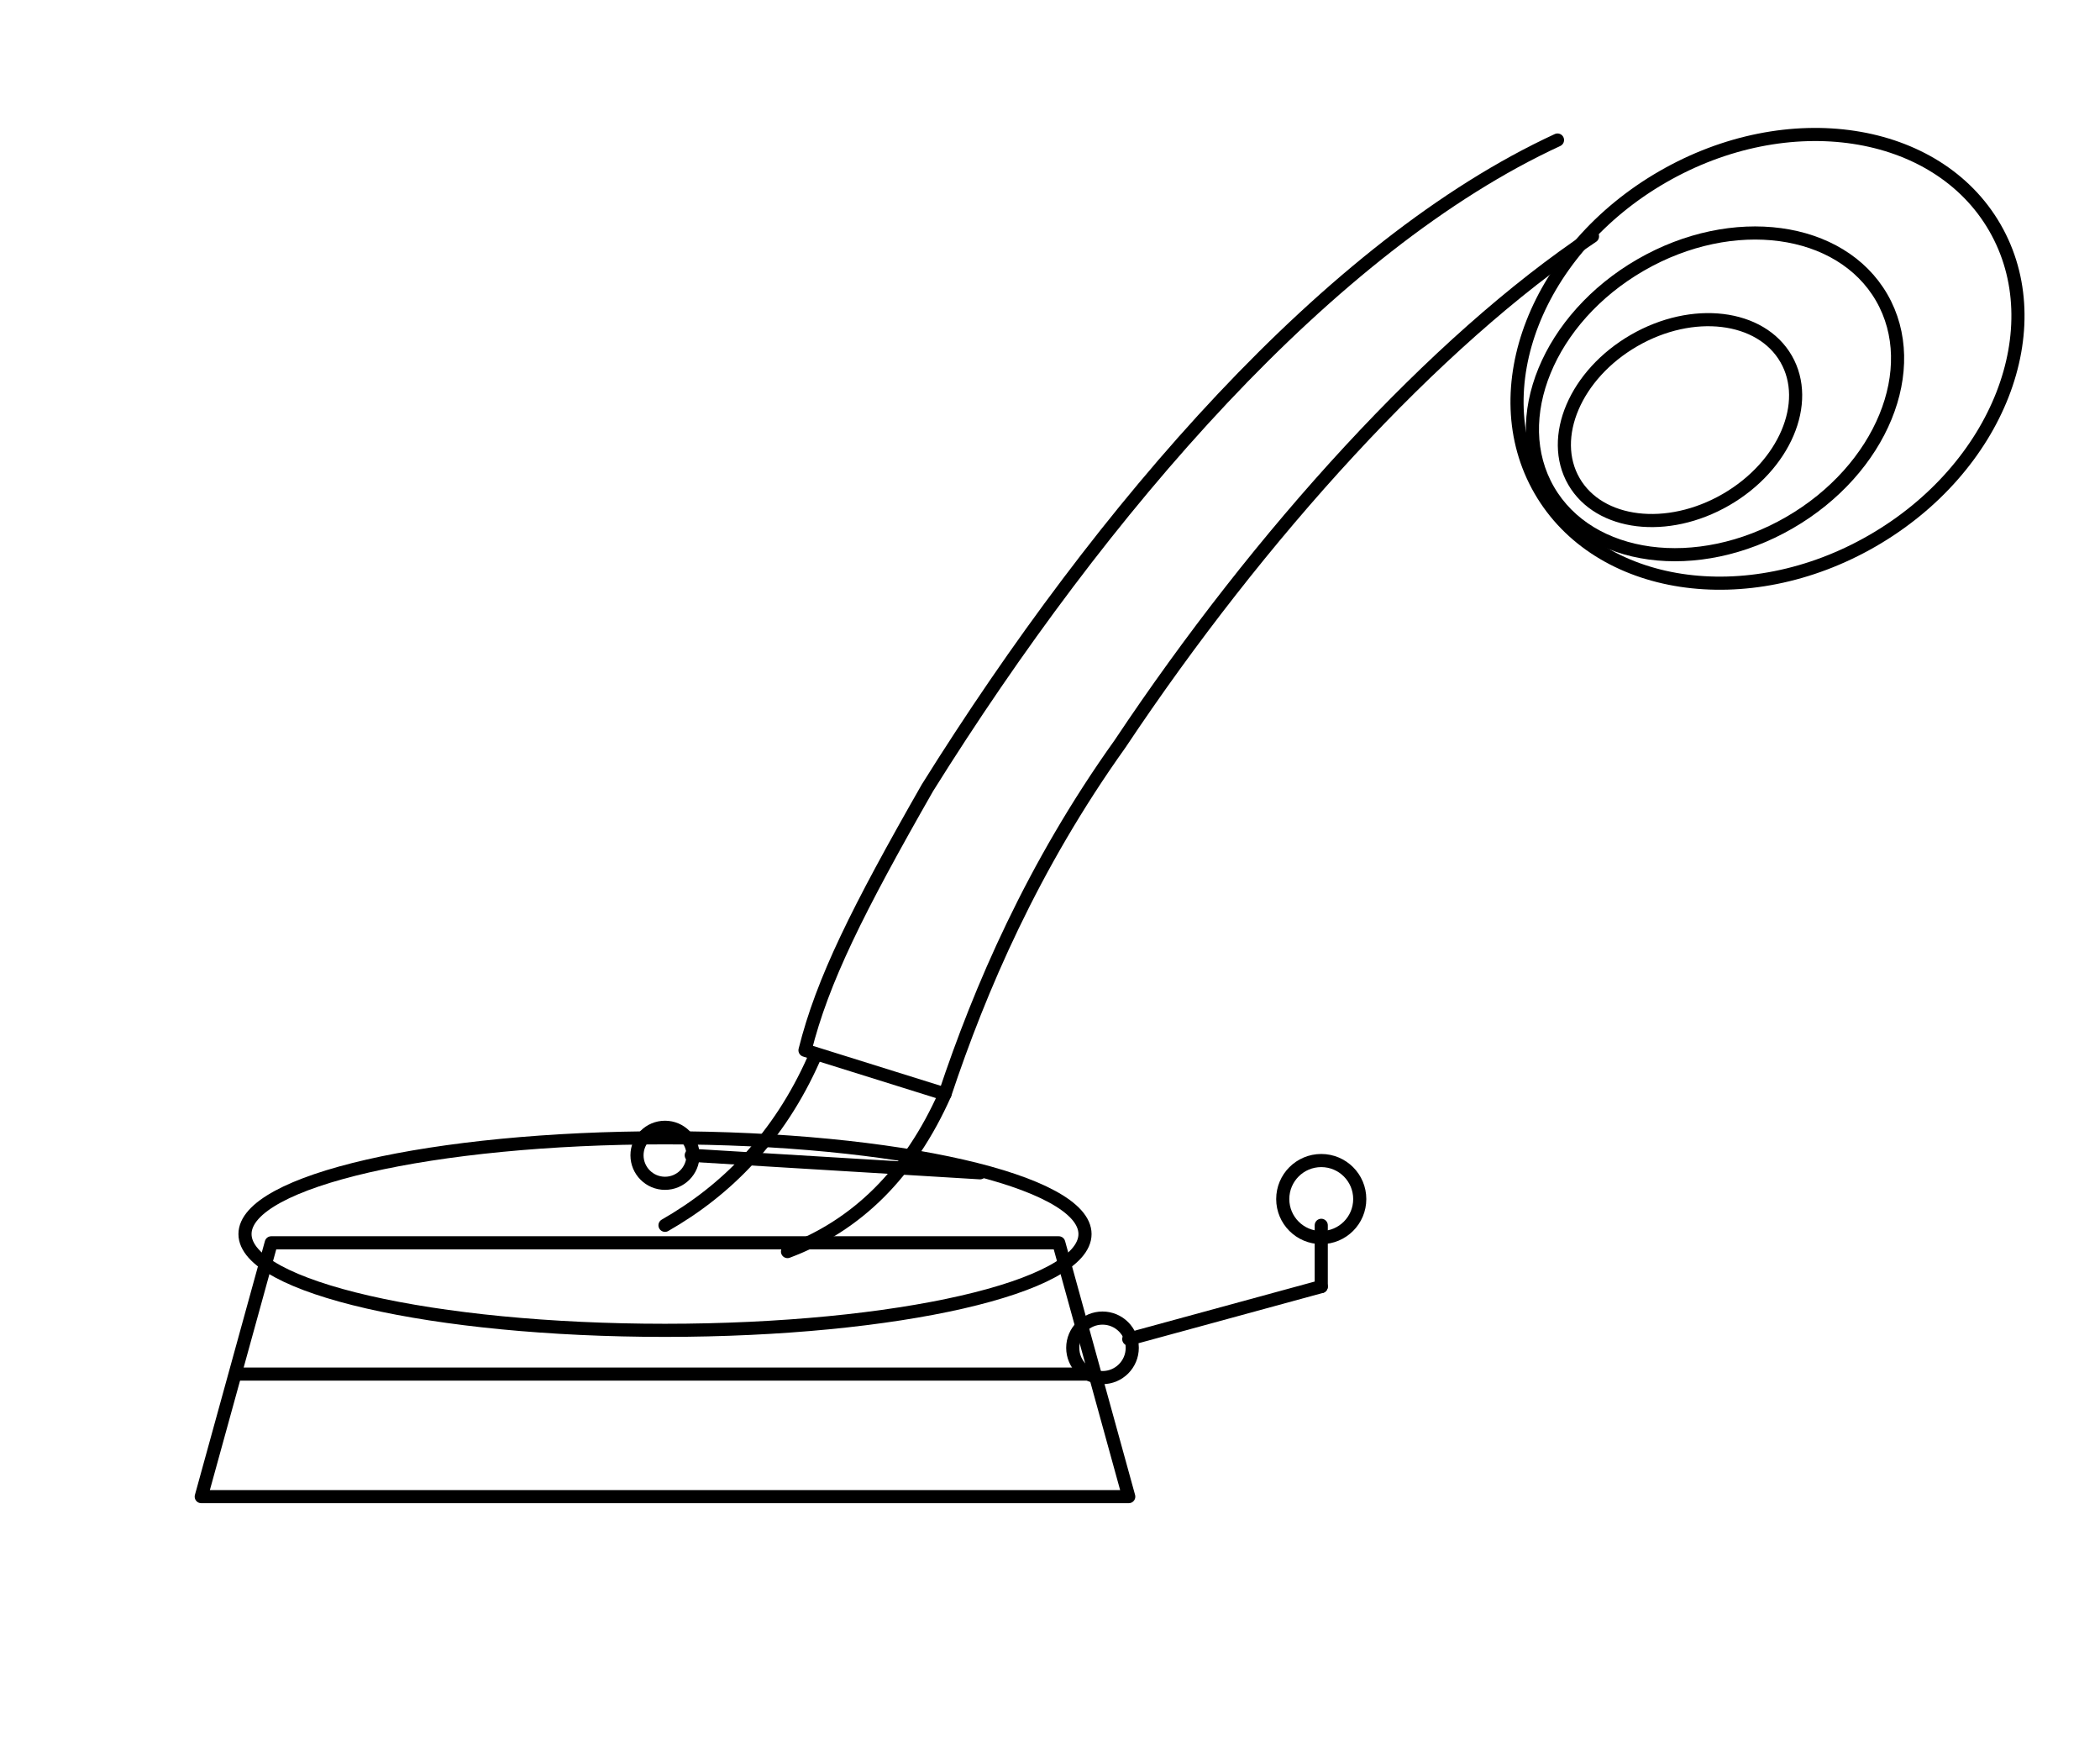
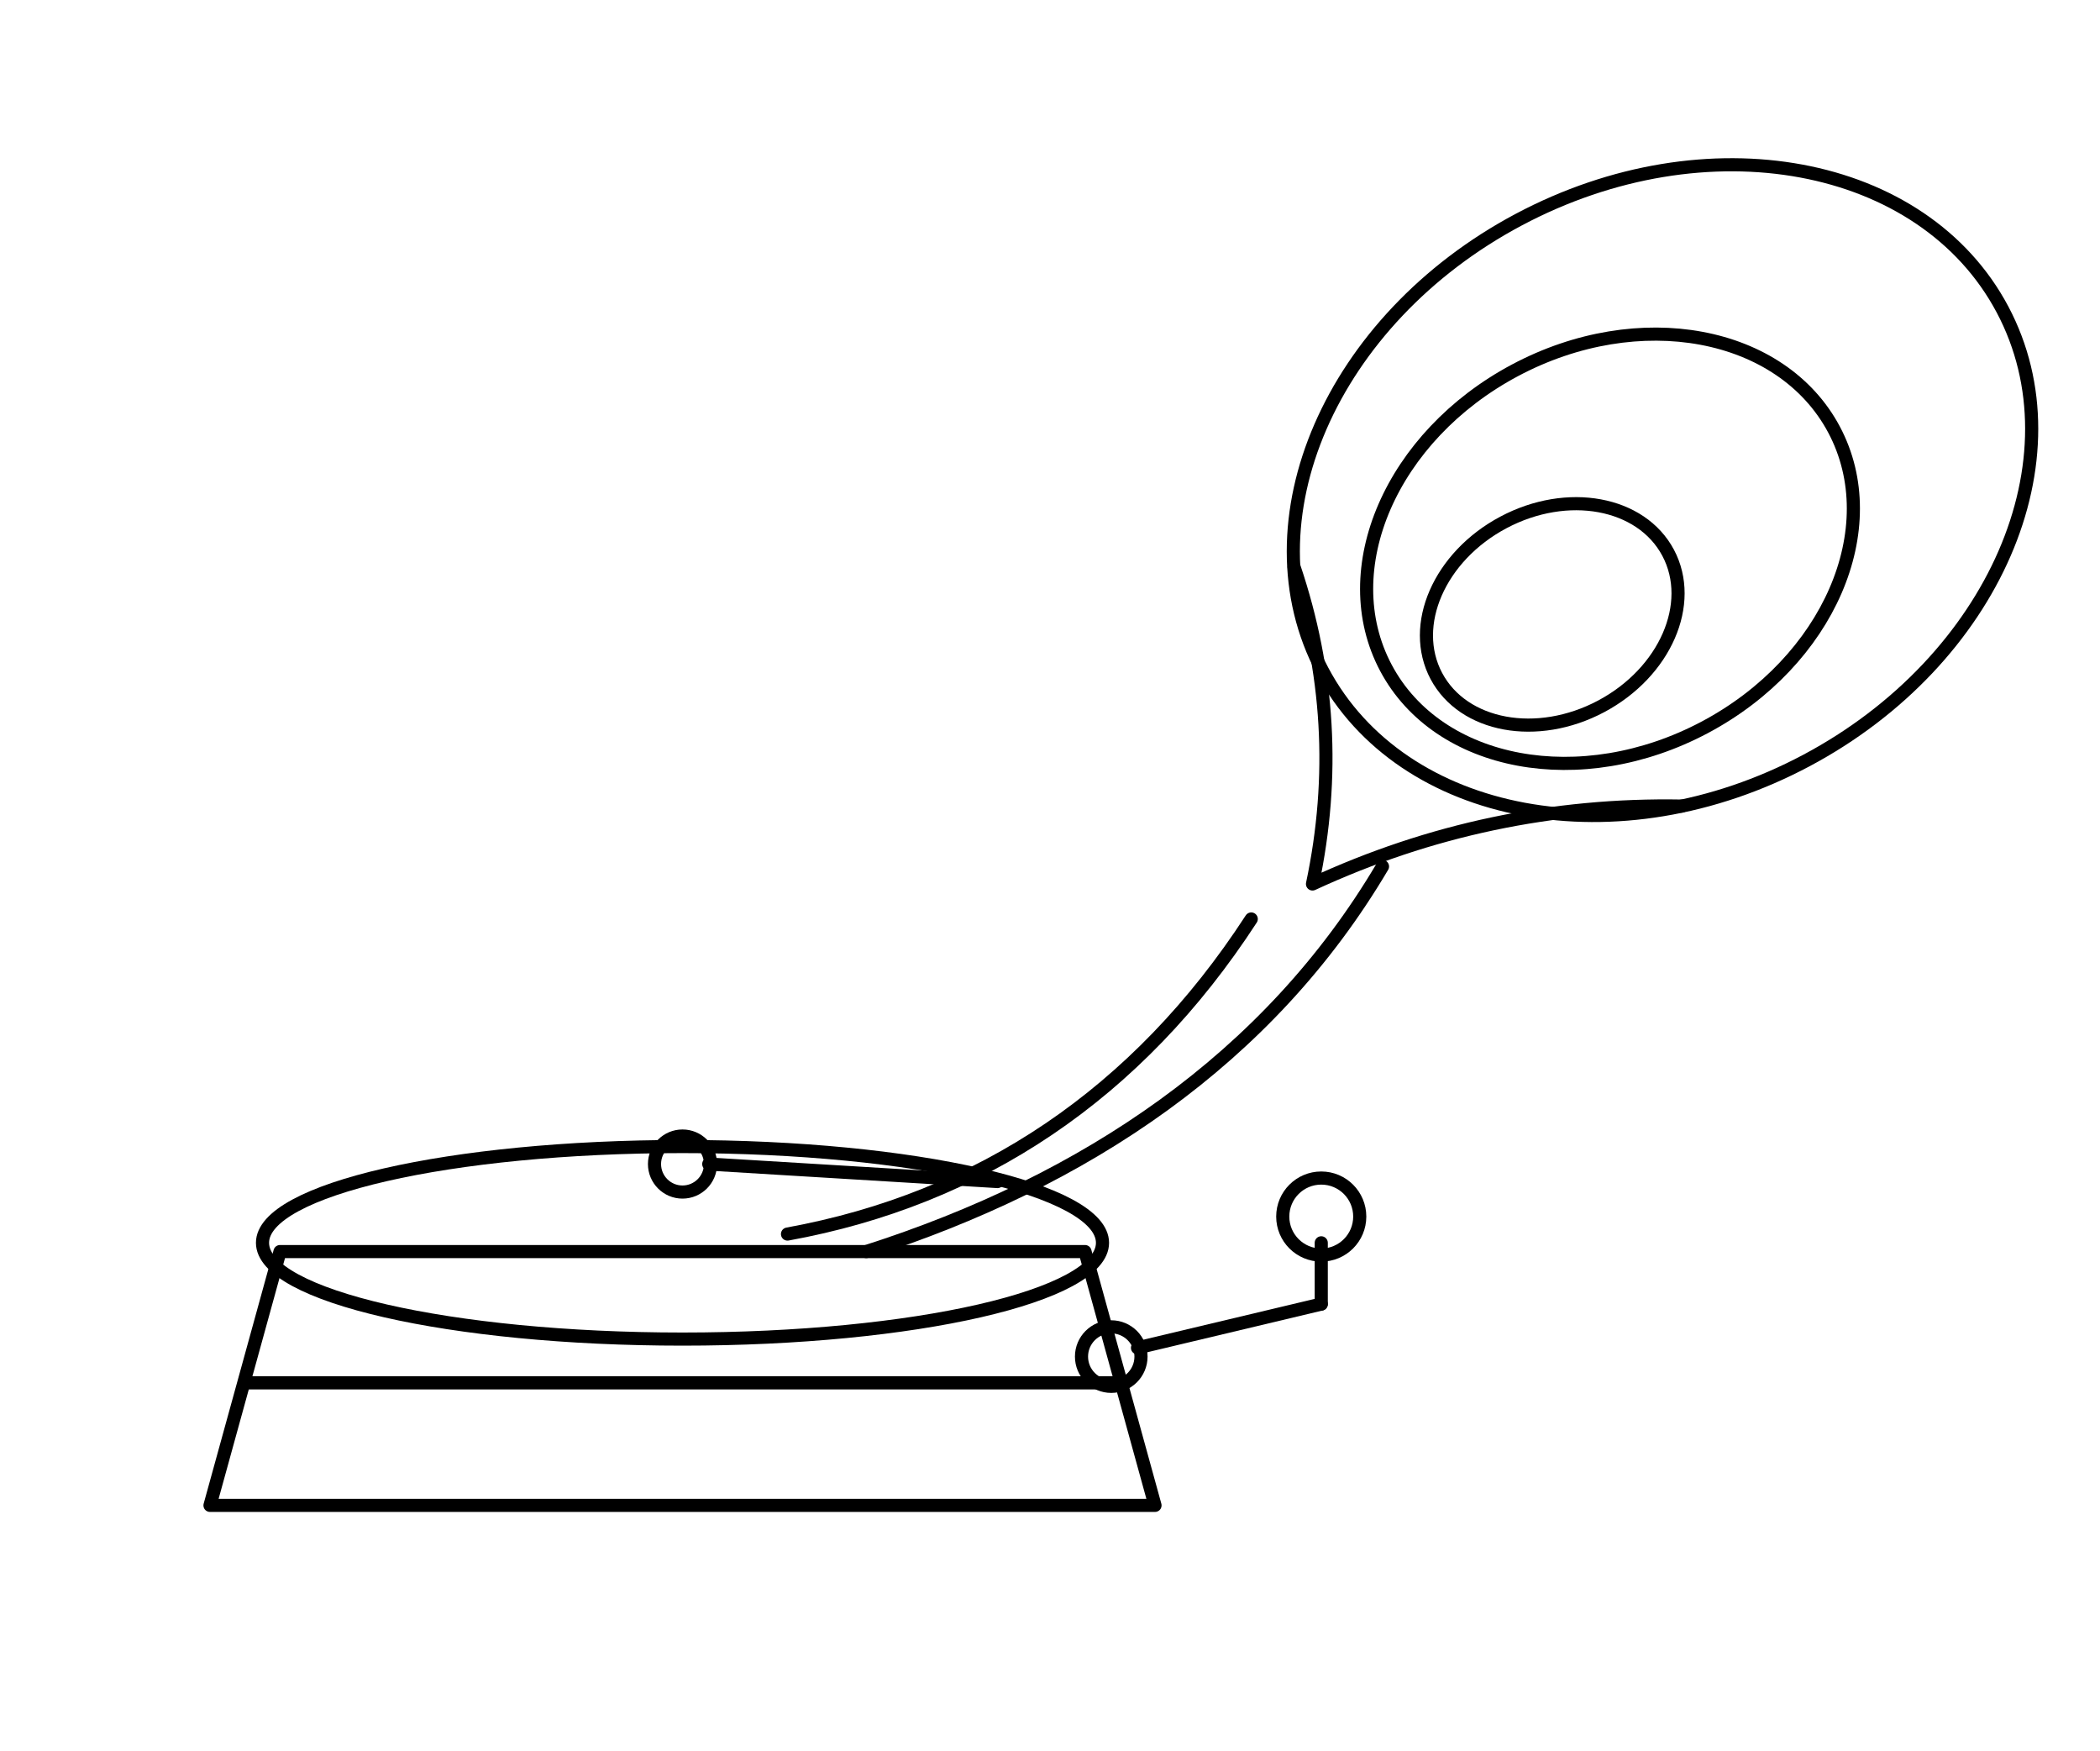
<svg xmlns="http://www.w3.org/2000/svg" viewBox="0 0 240 200" width="240" height="200" fill="none" stroke="currentColor" stroke-width="1.5" stroke-linecap="round" stroke-linejoin="round" role="img" aria-labelledby="gram-title gram-desc">
  <g id="gram-horn">
-     <path d="M 178 16 C 152 28 126 58 106 90 C 98 104 94 112 92 120 L 108 125 C 112 113 118 99 128 85 C 144 61 164 39 182 27" />
-     <ellipse cx="202" cy="41" rx="30" ry="24" transform="rotate(-30 202 41)" />
-     <ellipse cx="196" cy="45" rx="22" ry="17" transform="rotate(-30 196 45)" />
-     <ellipse cx="192" cy="48" rx="14" ry="10.5" transform="rotate(-30 192 48)" />
+     <path d="M 147.9 64.8 Q 153.9 82.6 150 101 Q 170.1 91.7 192.2 92.1" />
+     <ellipse cx="190" cy="56" rx="44" ry="35" transform="rotate(-28 190 56)" />
+     <ellipse cx="184" cy="62.7" rx="29" ry="23.1" transform="rotate(-28 184 62.7)" />
+     <ellipse cx="177.4" cy="70.2" rx="15" ry="11.9" transform="rotate(-28 177.4 70.2)" />
  </g>
  <g id="gram-neck">
-     <path d="M 93 121 C 89 130 83 136 76 140" />
-     <path d="M 108 125 C 104 134 98 140 90 143" />
+     <path d="M 143 105 C 130 125 112 137 90 141" />
+     <path d="M 158 99 C 145 121 124 135 99 143" />
  </g>
  <g id="gram-base">
-     <ellipse cx="76" cy="141" rx="48" ry="11" />
-     <path d="M 31 142 L 121 142 L 129 171 L 23 171 Z" />
-     <path d="M 27 157 L 125 157" />
-     <path d="M 112 134 L 79 132" />
-     <circle cx="76" cy="132" r="3.2" />
-     <circle cx="126" cy="154" r="3.4" />
-     <path d="M 129 153 L 151 147" />
-     <path d="M 151 147 L 151 140" />
-     <circle cx="151" cy="137" r="4.4" />
+     <ellipse cx="78" cy="142" rx="48" ry="11" />
+     <path d="M 32 143 L 124 143 L 132 172 L 24 172 Z" />
+     <path d="M 28 158 L 128 158" />
+     <path d="M 114 135 L 81 133" />
+     <circle cx="78" cy="133" r="3.2" />
+     <circle cx="127" cy="155" r="3.4" />
+     <path d="M 130 154 L 151 149" />
+     <path d="M 151 149 L 151 142" />
+     <circle cx="151" cy="139" r="4.4" />
  </g>
</svg>
